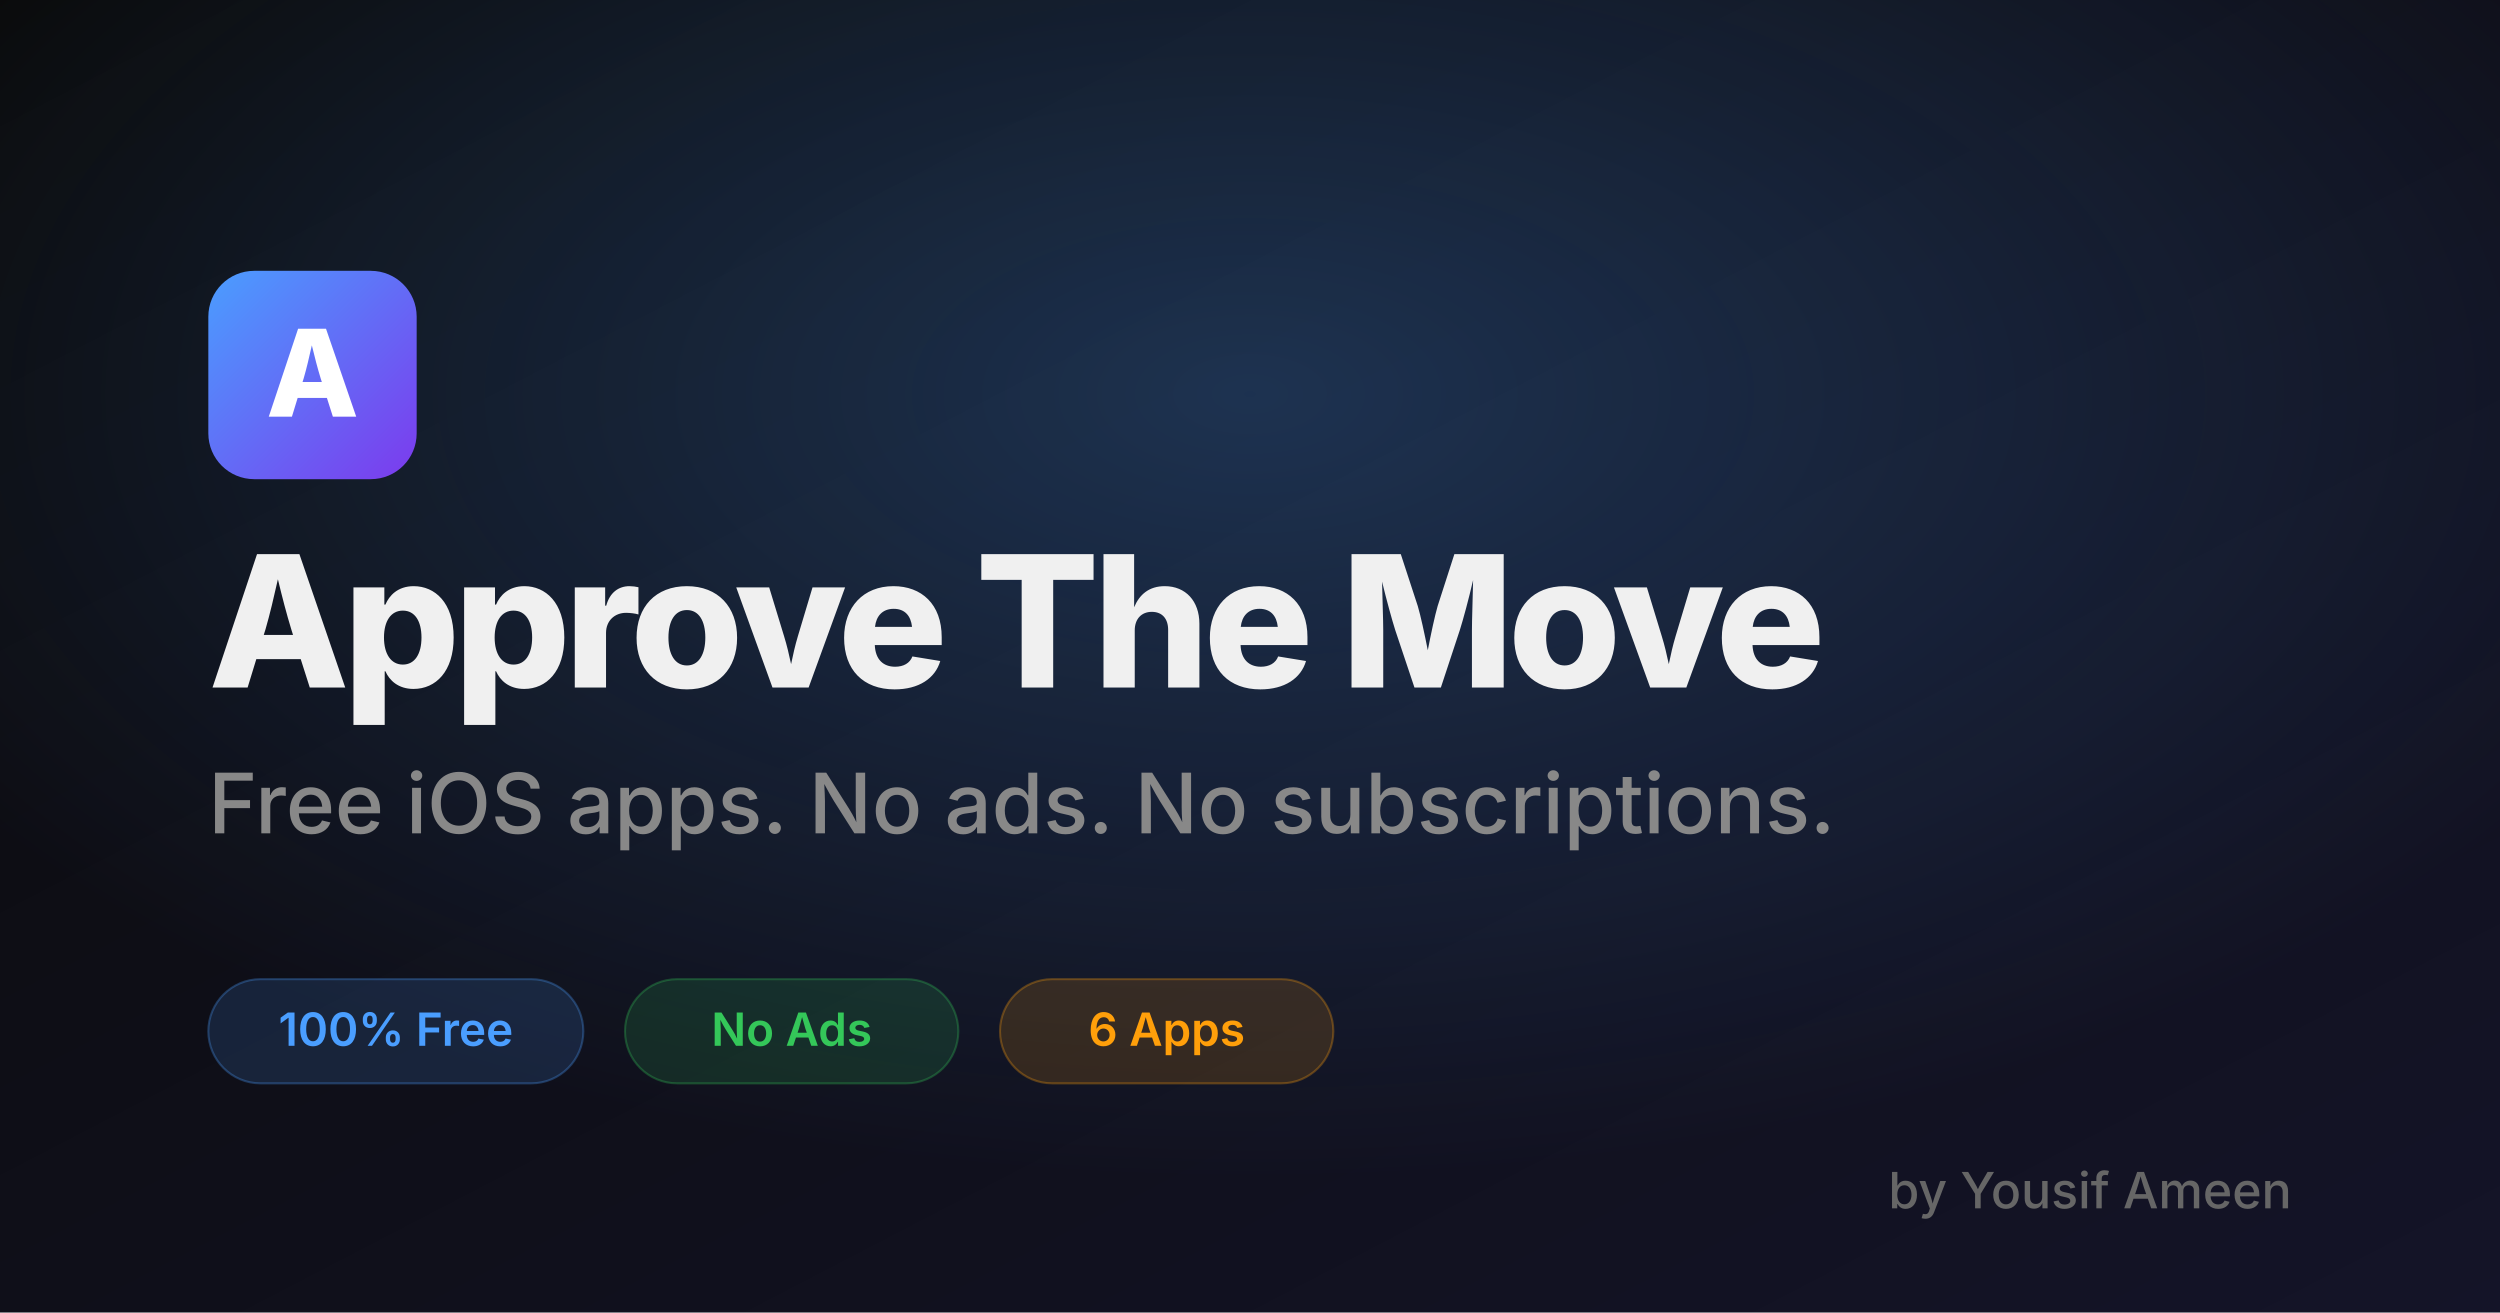
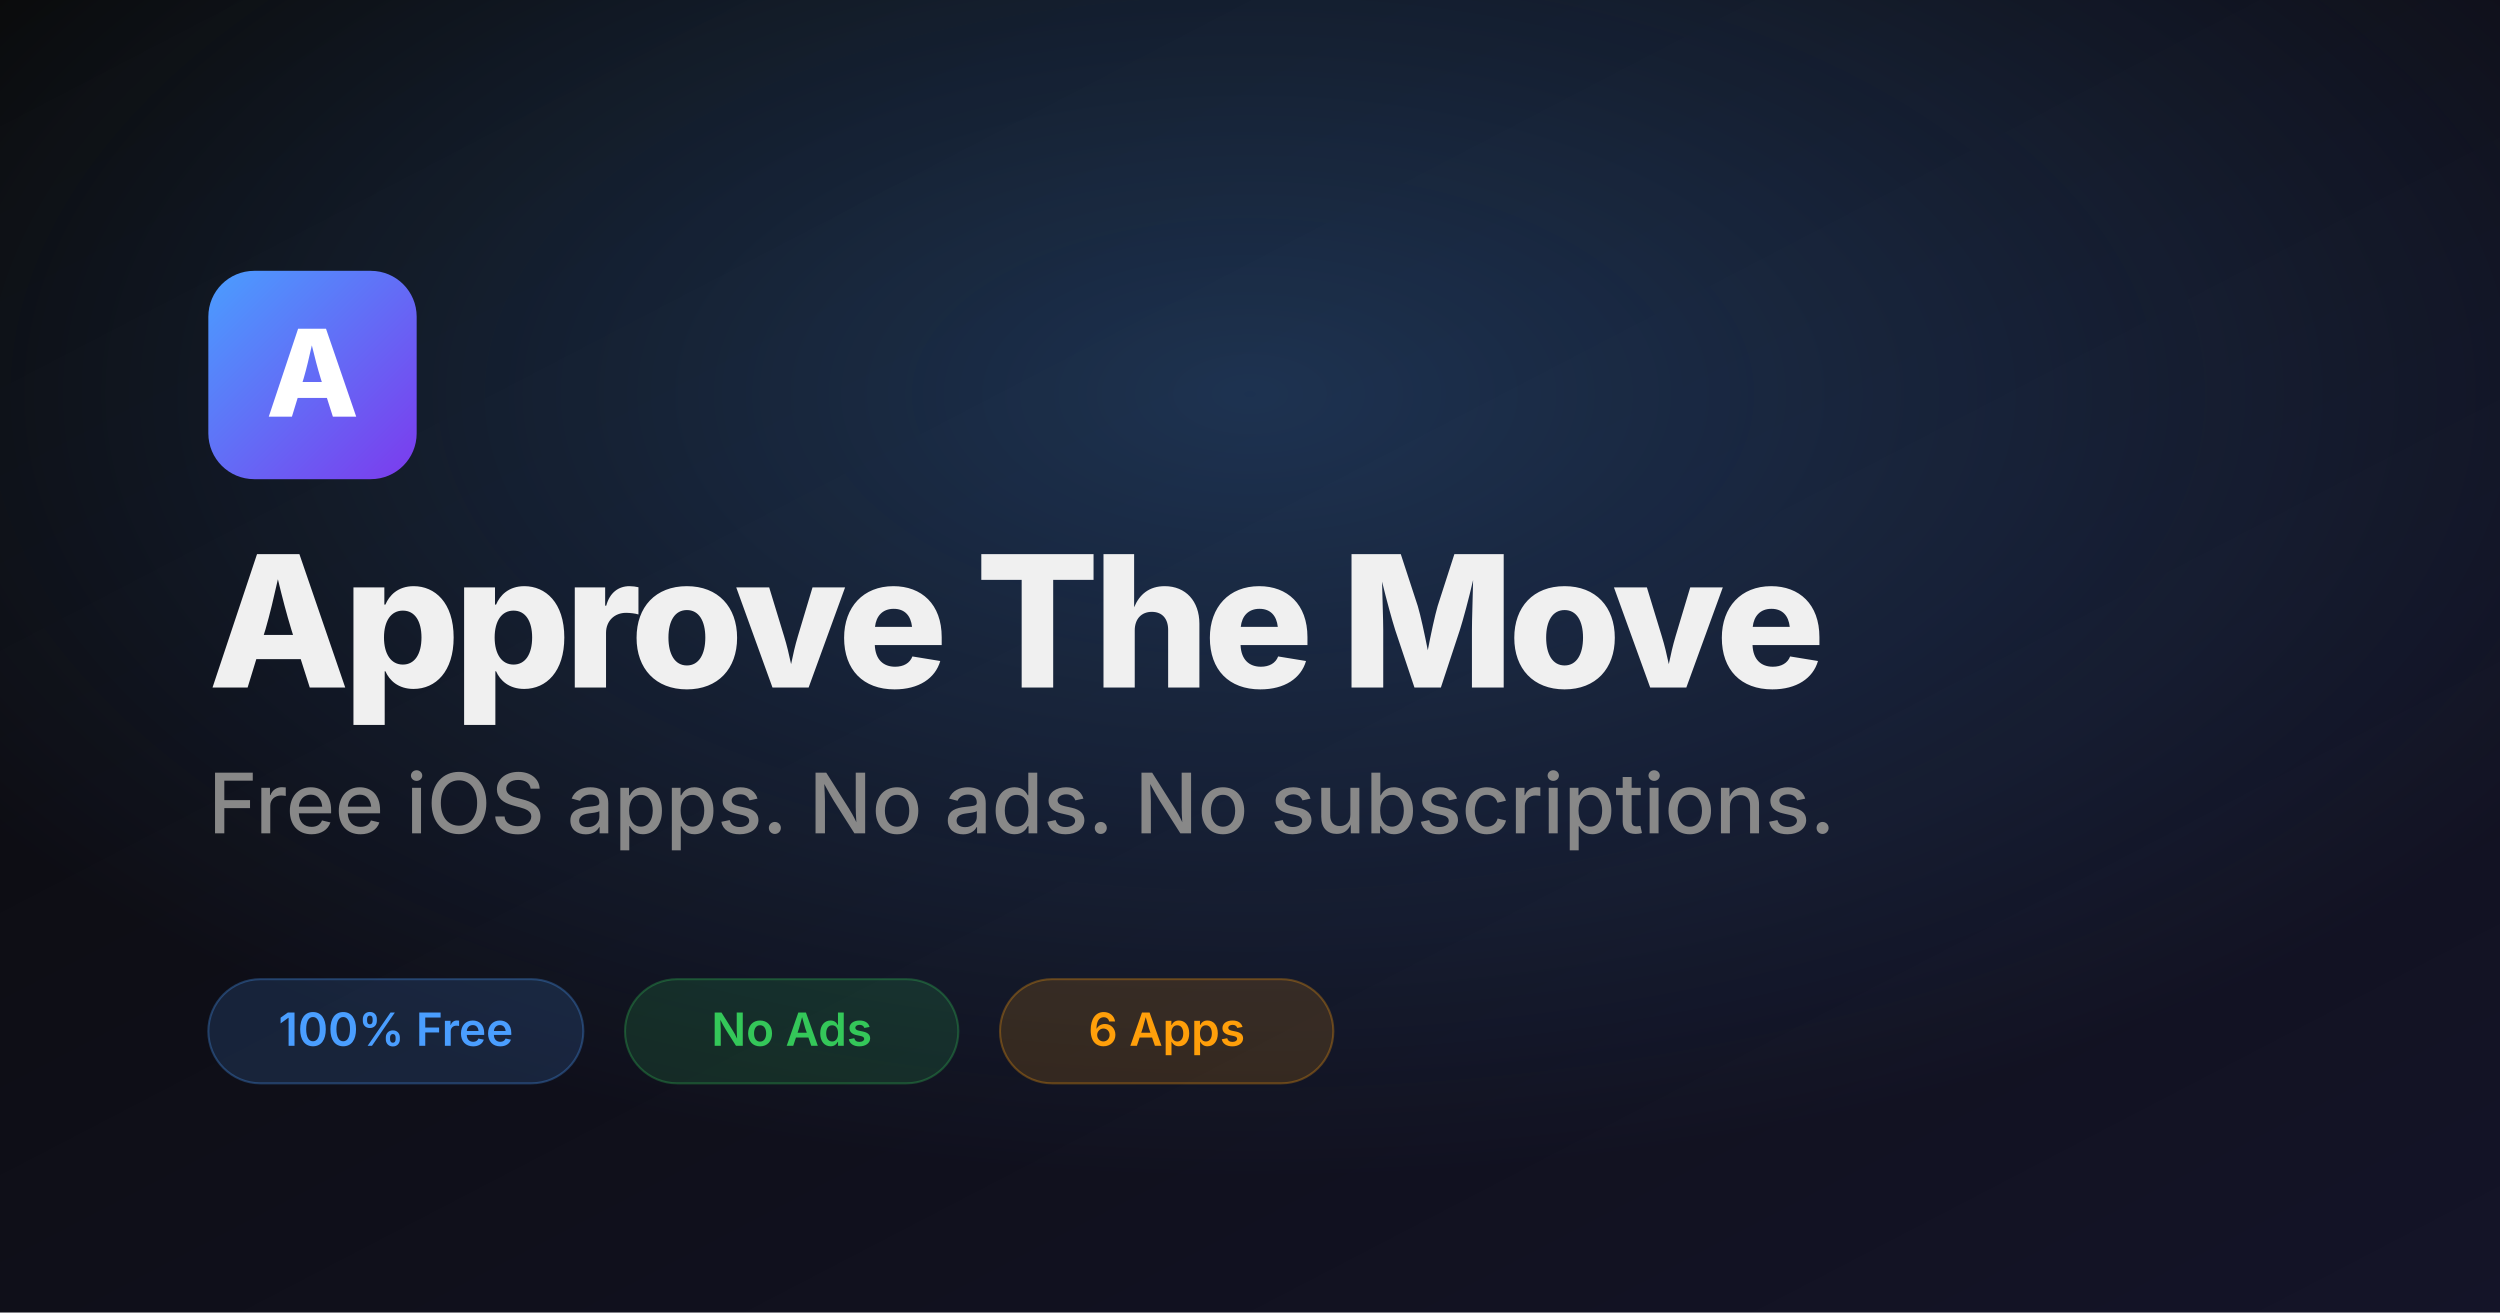
<svg xmlns="http://www.w3.org/2000/svg" viewBox="0 0 1200 630">
  <defs>
    <linearGradient id="bg" x1="0" y1="0" x2="1" y2="1">
      <stop offset="0%" stop-color="#0a0a0a" />
      <stop offset="100%" stop-color="#141428" />
    </linearGradient>
    <linearGradient id="accent" x1="0" y1="0" x2="1" y2="1">
      <stop offset="0%" stop-color="#4a9eff" />
      <stop offset="100%" stop-color="#7c3aed" />
    </linearGradient>
    <radialGradient id="glow" cx="0.5" cy="0.3" r="0.6">
      <stop offset="0%" stop-color="#4a9eff" stop-opacity="0.25" />
      <stop offset="100%" stop-color="#4a9eff" stop-opacity="0" />
    </radialGradient>
  </defs>
  <rect width="1200" height="630" fill="url(#bg)" />
  <rect width="1200" height="630" fill="url(#glow)" />
  <rect x="100" y="130" width="100" height="100" rx="22" fill="url(#accent)" />
  <text x="150" y="200" font-family="-apple-system, BlinkMacSystemFont, 'SF Pro Display', sans-serif" font-size="58" font-weight="800" fill="#fff" text-anchor="middle">A</text>
  <text x="100" y="330" font-family="-apple-system, BlinkMacSystemFont, 'SF Pro Display', sans-serif" font-size="88" font-weight="800" fill="#f0f0f0" letter-spacing="-3">Approve The Move</text>
  <text x="100" y="400" font-family="-apple-system, BlinkMacSystemFont, 'SF Pro Display', sans-serif" font-size="40" font-weight="500" fill="#888">Free iOS apps. No ads. No subscriptions.</text>
  <g transform="translate(100, 470)">
    <rect x="0" y="0" width="180" height="50" rx="25" fill="rgba(74, 158, 255, 0.15)" stroke="rgba(74, 158, 255, 0.3)" stroke-width="1" />
    <text x="90" y="32" font-family="-apple-system, BlinkMacSystemFont, sans-serif" font-size="22" font-weight="600" fill="#4a9eff" text-anchor="middle">100% Free</text>
    <rect x="200" y="0" width="160" height="50" rx="25" fill="rgba(52, 199, 89, 0.15)" stroke="rgba(52, 199, 89, 0.3)" stroke-width="1" />
    <text x="280" y="32" font-family="-apple-system, BlinkMacSystemFont, sans-serif" font-size="22" font-weight="600" fill="#34c759" text-anchor="middle">No Ads</text>
    <rect x="380" y="0" width="160" height="50" rx="25" fill="rgba(255, 159, 10, 0.15)" stroke="rgba(255, 159, 10, 0.3)" stroke-width="1" />
    <text x="460" y="32" font-family="-apple-system, BlinkMacSystemFont, sans-serif" font-size="22" font-weight="600" fill="#ff9f0a" text-anchor="middle">6 Apps</text>
  </g>
-   <text x="1100" y="580" font-family="-apple-system, BlinkMacSystemFont, sans-serif" font-size="24" font-weight="500" fill="#666" text-anchor="end">by Yousif Ameen</text>
</svg>
